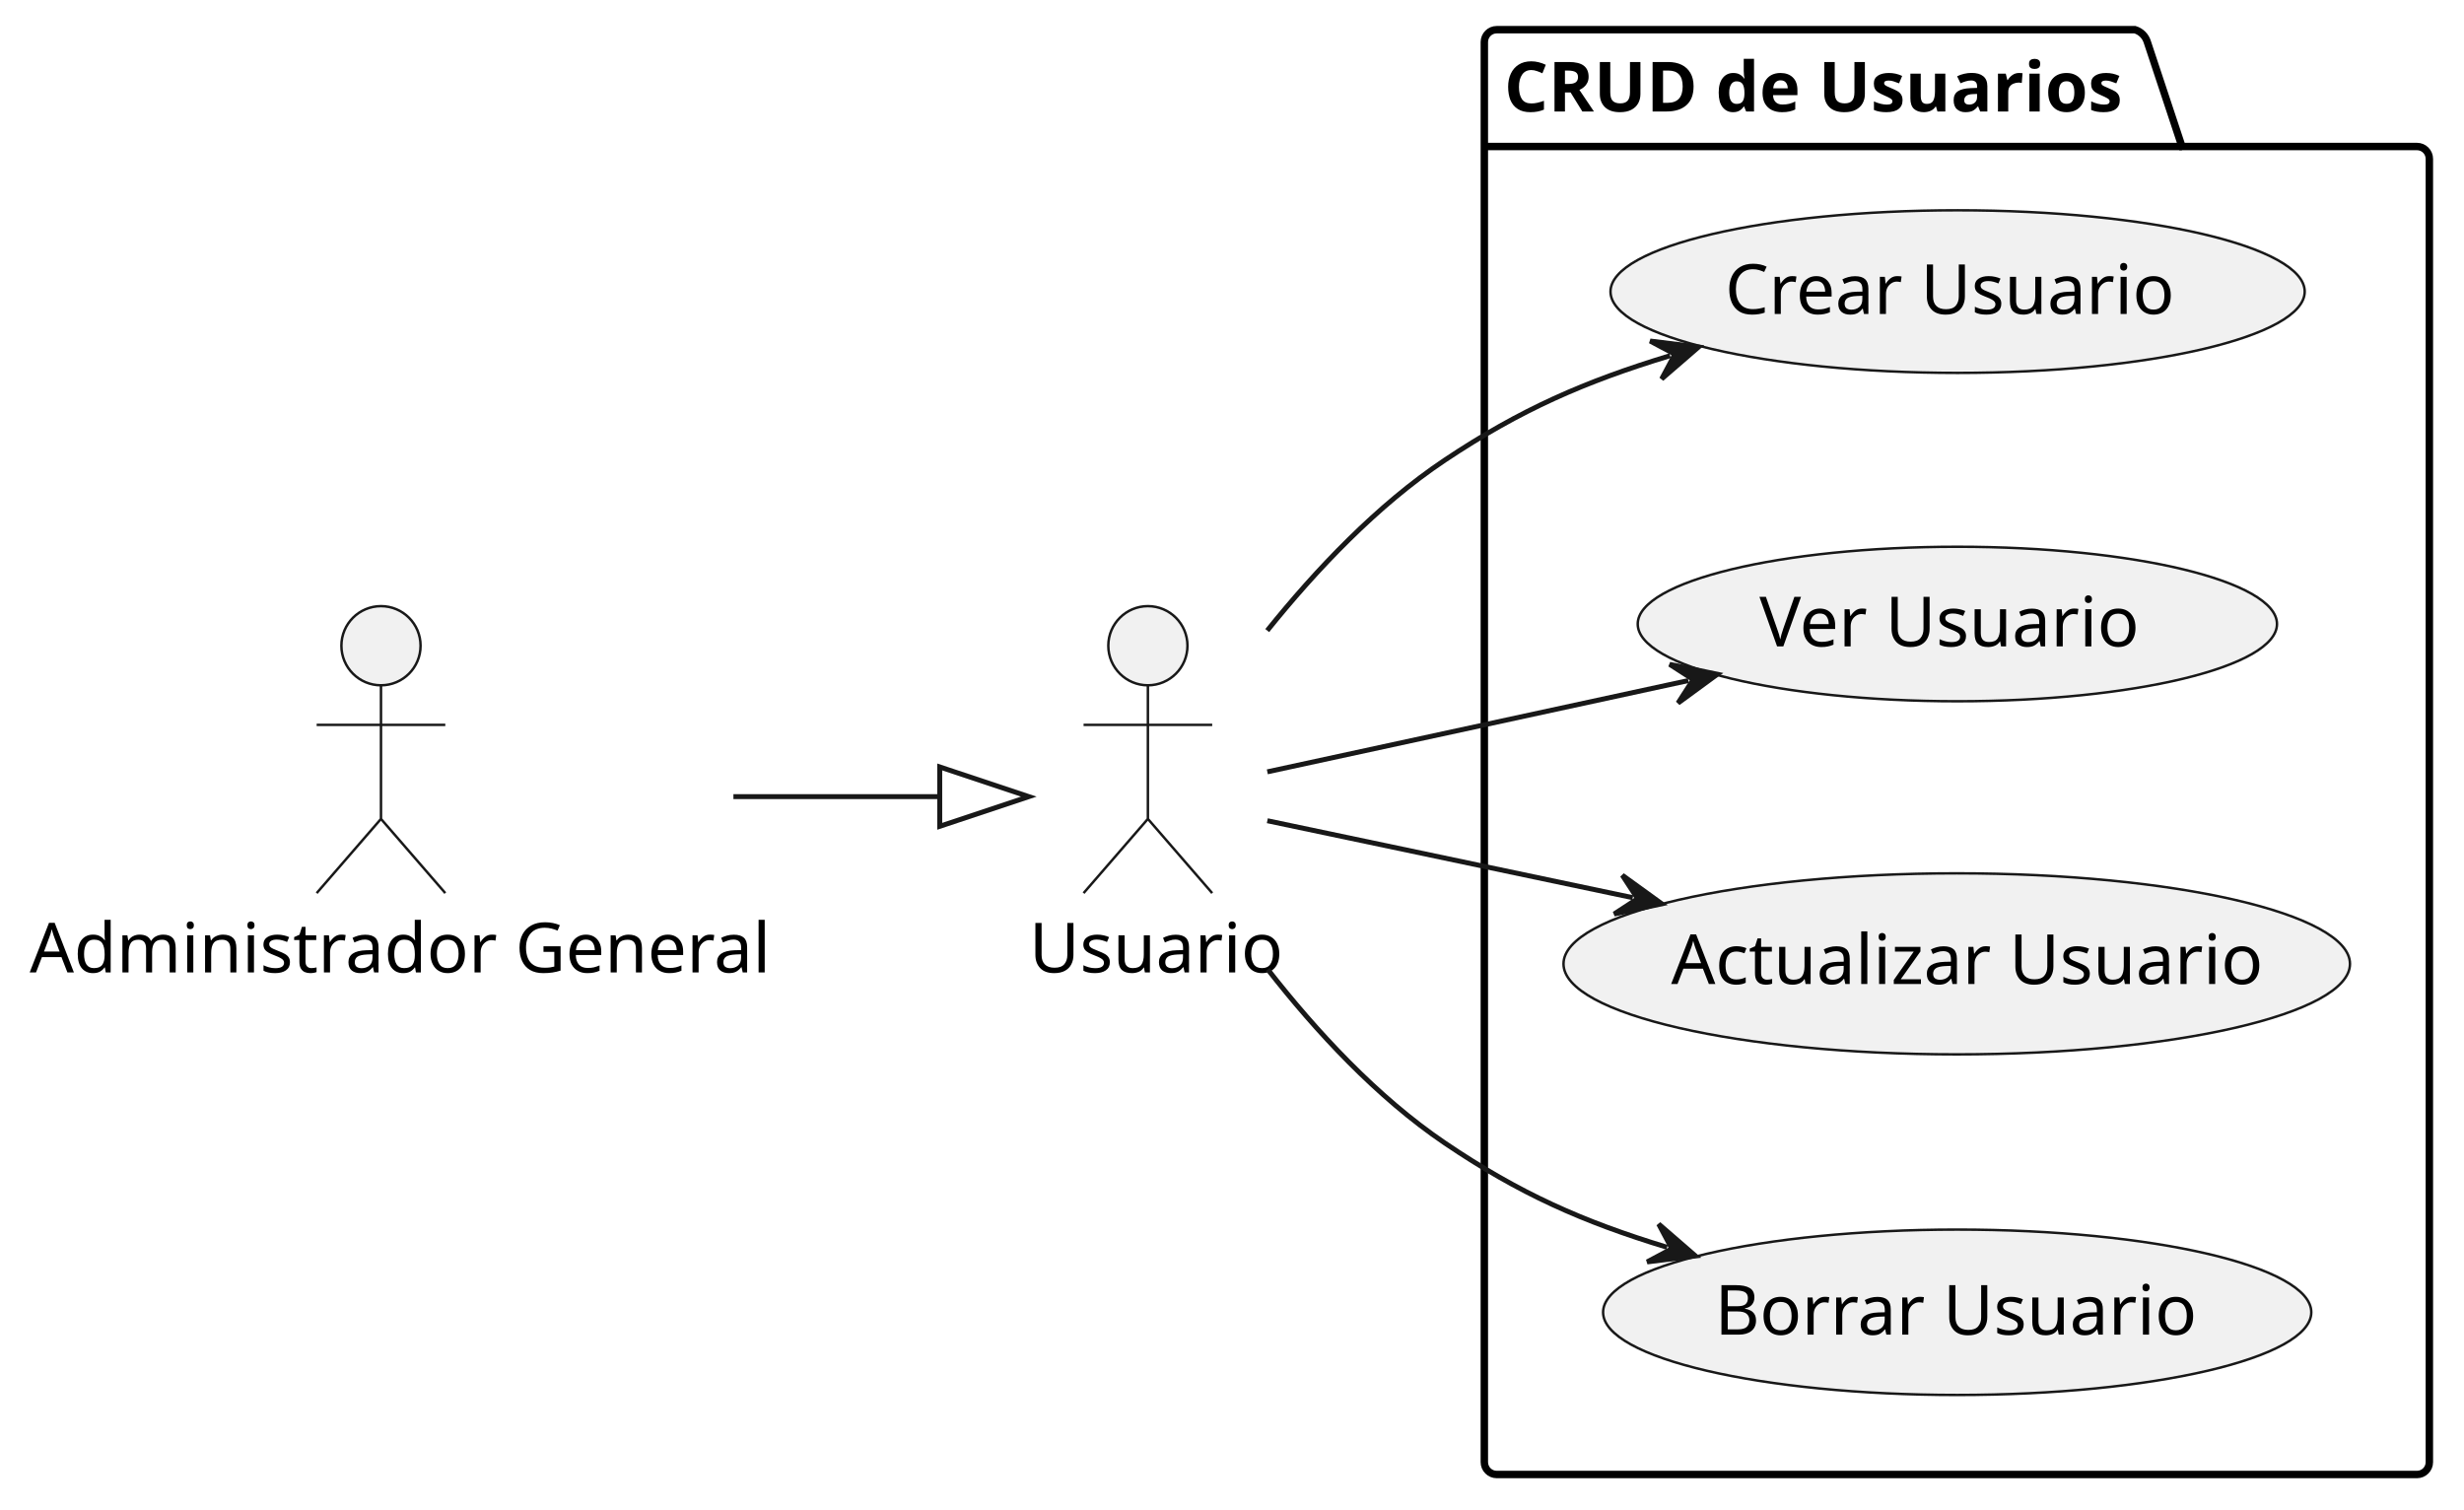
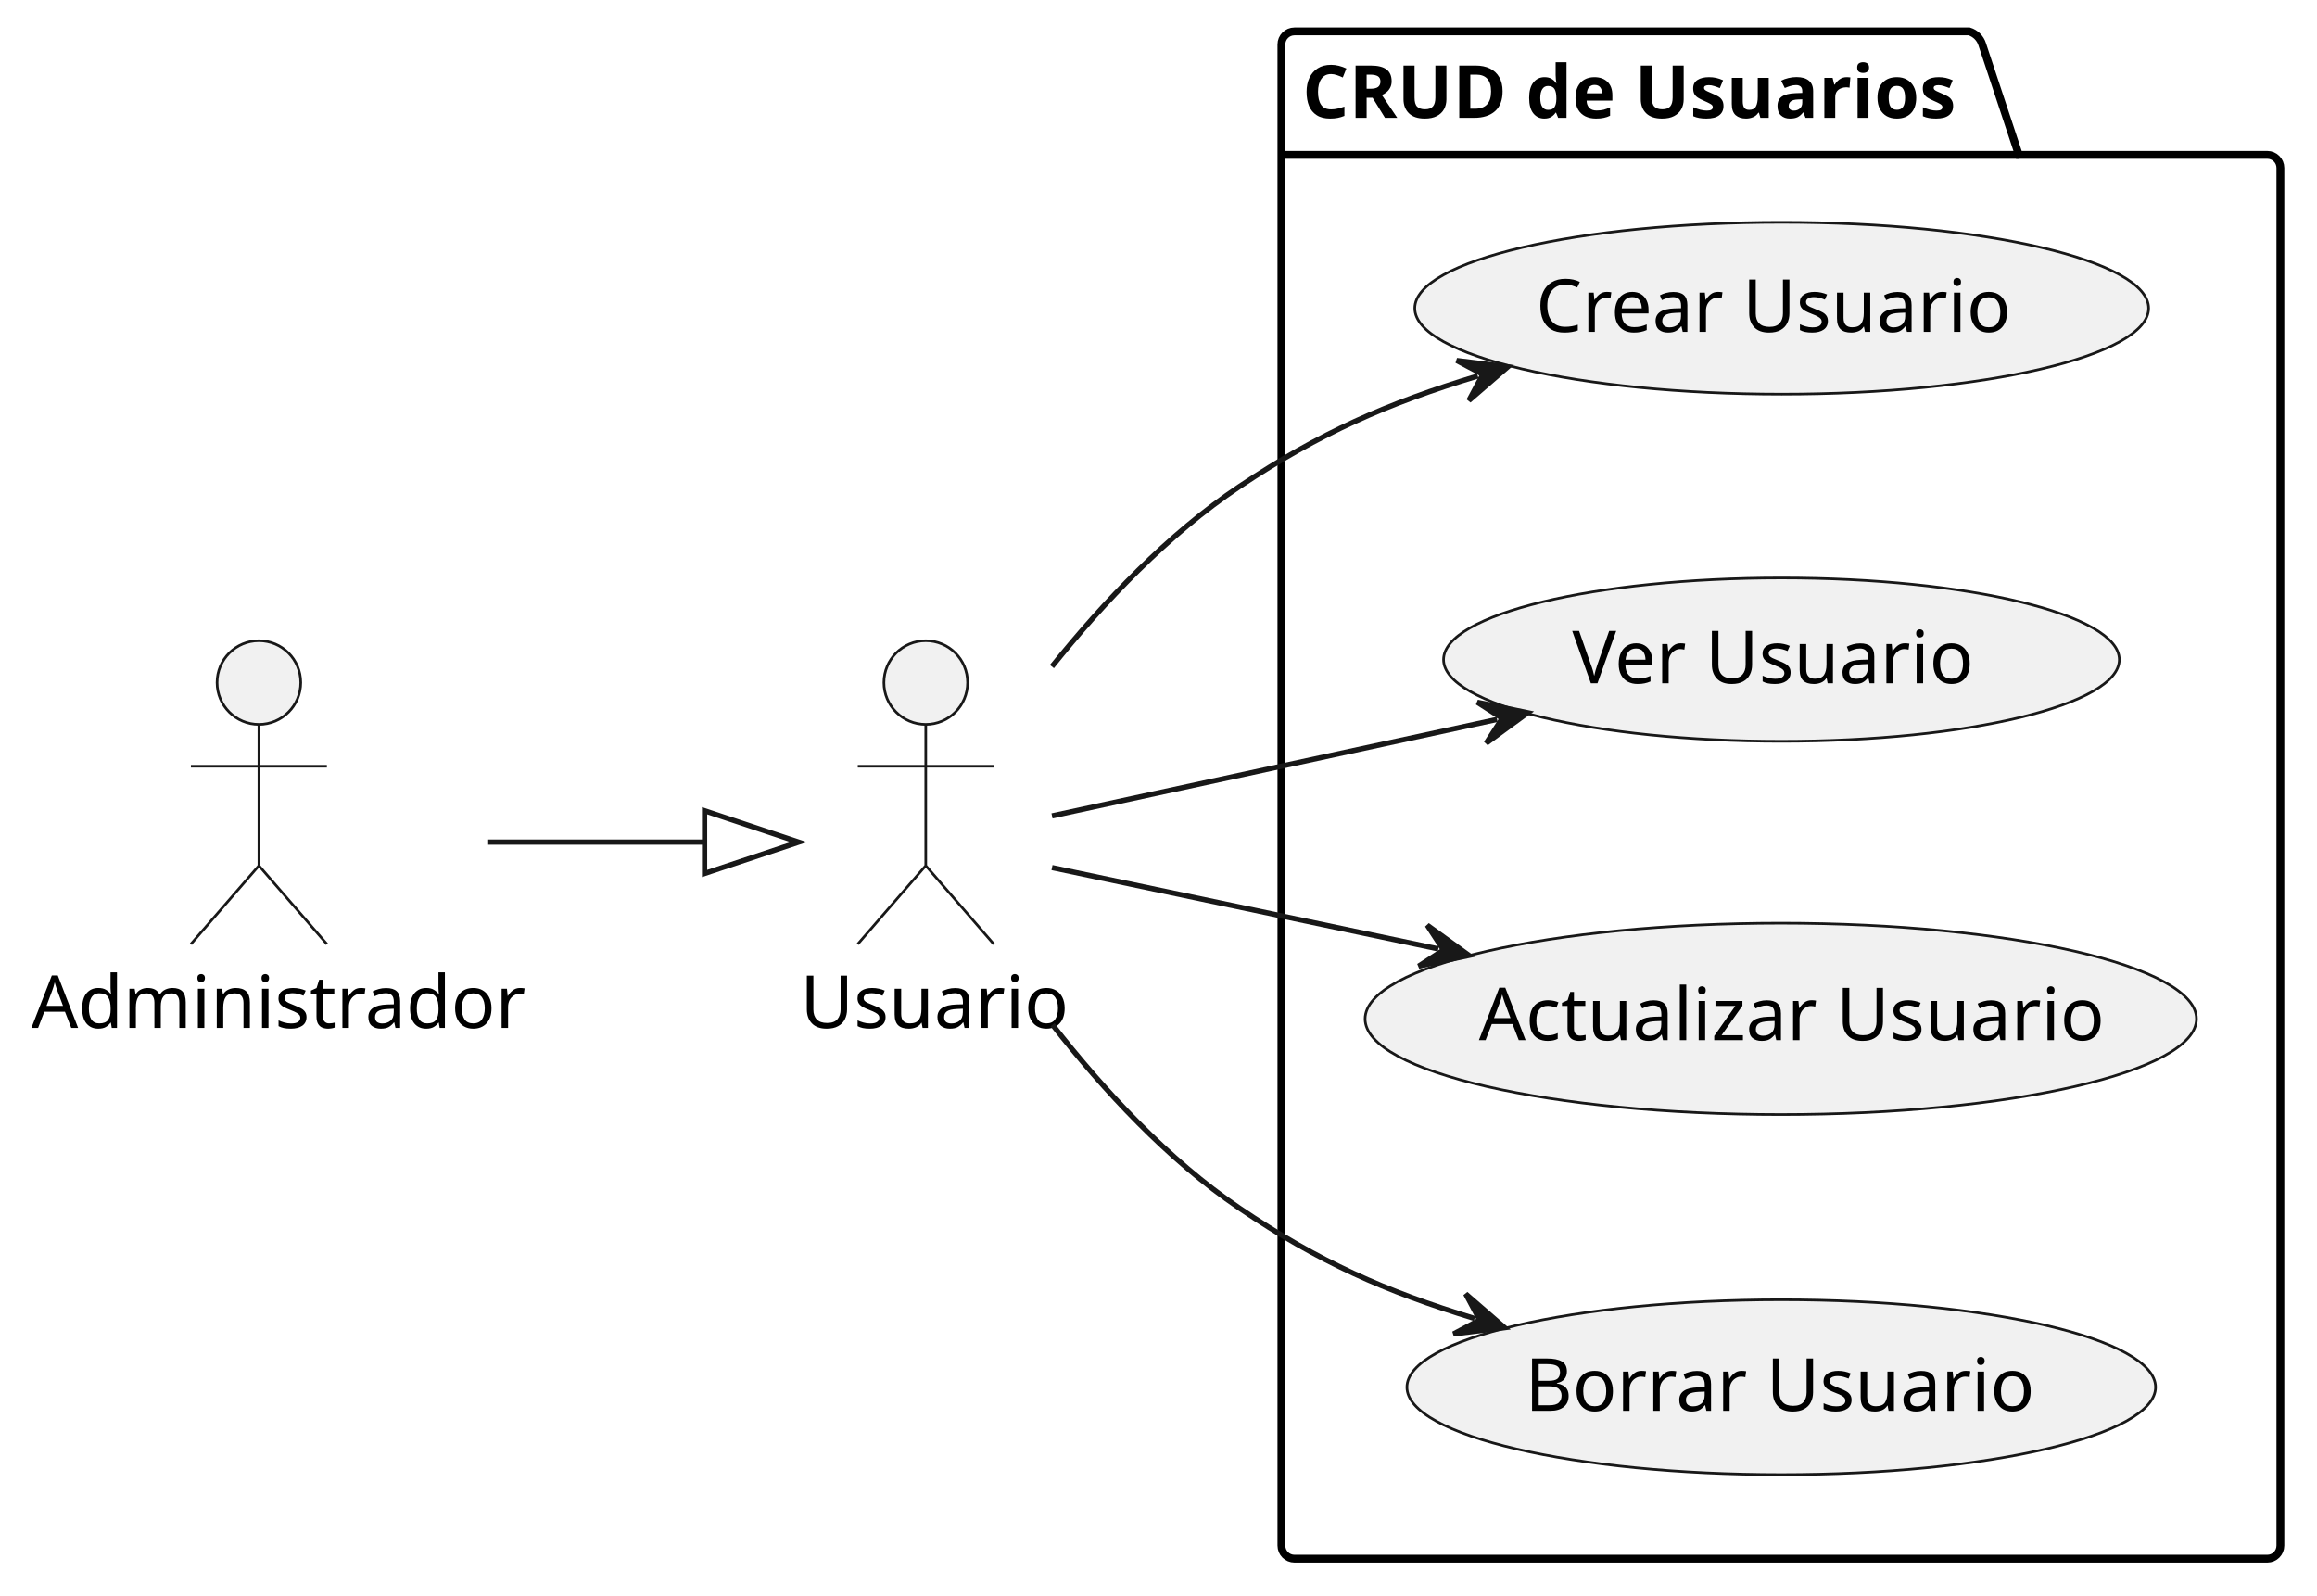
- <svg xmlns="http://www.w3.org/2000/svg" contentStyleType="text/css" height="305px" preserveAspectRatio="none" style="width:498px;height:305px;background:#FFFFFF;" version="1.1" viewBox="0 0 498 305" width="498px" zoomAndPan="magnify">
+ <svg xmlns="http://www.w3.org/2000/svg" contentStyleType="text/css" height="305px" preserveAspectRatio="none" style="width:443px;height:305px;background:#FFFFFF;" version="1.1" viewBox="0 0 443 305" width="443px" zoomAndPan="magnify">
  <defs />
  <g>
    <g id="cluster_CRUD de Usuarios">
-       <path d="M302.5,6 L431.5,6 A3.75,3.75 0 0 1 434,8.5 L441,29.609 L488.5,29.609 A2.5,2.5 0 0 1 491,32.109 L491,295.5 A2.5,2.5 0 0 1 488.5,298 L302.5,298 A2.5,2.5 0 0 1 300,295.5 L300,8.5 A2.5,2.5 0 0 1 302.5,6 " fill="none" style="stroke:#000000;stroke-width:1.5;" />
-       <line style="stroke:#000000;stroke-width:1.5;" x1="300" x2="441" y1="29.609" y2="29.609" />
-       <text fill="#000000" font-family="sans-serif" font-size="14" font-weight="bold" lengthAdjust="spacing" textLength="128" x="304" y="22.533">CRUD de Usuarios</text>
+       <path d="M247.5,6 L376.5,6 A3.75,3.75 0 0 1 379,8.5 L386,29.609 L433.5,29.609 A2.5,2.5 0 0 1 436,32.109 L436,295.5 A2.5,2.5 0 0 1 433.5,298 L247.5,298 A2.5,2.5 0 0 1 245,295.5 L245,8.5 A2.5,2.5 0 0 1 247.5,6 " fill="none" style="stroke:#000000;stroke-width:1.5;" />
+       <line style="stroke:#000000;stroke-width:1.5;" x1="245" x2="386" y1="29.609" y2="29.609" />
+       <text fill="#000000" font-family="sans-serif" font-size="14" font-weight="bold" lengthAdjust="spacing" textLength="128" x="249" y="22.533">CRUD de Usuarios</text>
    </g>
    <g id="elem_CU1">
-       <ellipse cx="395.653" cy="58.931" fill="#F1F1F1" rx="70.153" ry="16.431" style="stroke:#181818;stroke-width:0.5;" />
-       <text fill="#000000" font-family="sans-serif" font-size="14" lengthAdjust="spacing" textLength="88" x="348.653" y="63.447">Crear Usuario</text>
+       <ellipse cx="340.653" cy="58.931" fill="#F1F1F1" rx="70.153" ry="16.431" style="stroke:#181818;stroke-width:0.5;" />
+       <text fill="#000000" font-family="sans-serif" font-size="14" lengthAdjust="spacing" textLength="88" x="293.653" y="63.447">Crear Usuario</text>
    </g>
    <g id="elem_CU2">
-       <ellipse cx="395.602" cy="126.114" fill="#F1F1F1" rx="64.602" ry="15.614" style="stroke:#181818;stroke-width:0.5;" />
-       <text fill="#000000" font-family="sans-serif" font-size="14" lengthAdjust="spacing" textLength="74" x="355.602" y="130.63">Ver Usuario</text>
+       <ellipse cx="340.602" cy="126.114" fill="#F1F1F1" rx="64.602" ry="15.614" style="stroke:#181818;stroke-width:0.5;" />
+       <text fill="#000000" font-family="sans-serif" font-size="14" lengthAdjust="spacing" textLength="74" x="300.602" y="130.63">Ver Usuario</text>
    </g>
    <g id="elem_CU3">
-       <ellipse cx="395.478" cy="194.796" fill="#F1F1F1" rx="79.478" ry="18.296" style="stroke:#181818;stroke-width:0.5;" />
-       <text fill="#000000" font-family="sans-serif" font-size="14" lengthAdjust="spacing" textLength="113" x="337.756" y="198.871">Actualizar Usuario</text>
+       <ellipse cx="340.478" cy="194.796" fill="#F1F1F1" rx="79.478" ry="18.296" style="stroke:#181818;stroke-width:0.5;" />
+       <text fill="#000000" font-family="sans-serif" font-size="14" lengthAdjust="spacing" textLength="113" x="282.756" y="198.871">Actualizar Usuario</text>
    </g>
    <g id="elem_CU4">
-       <ellipse cx="395.568" cy="265.214" fill="#F1F1F1" rx="71.568" ry="16.713" style="stroke:#181818;stroke-width:0.5;" />
-       <text fill="#000000" font-family="sans-serif" font-size="14" lengthAdjust="spacing" textLength="92" x="346.568" y="269.73">Borrar Usuario</text>
+       <ellipse cx="340.568" cy="265.214" fill="#F1F1F1" rx="71.568" ry="16.713" style="stroke:#181818;stroke-width:0.5;" />
+       <text fill="#000000" font-family="sans-serif" font-size="14" lengthAdjust="spacing" textLength="92" x="291.568" y="269.73">Borrar Usuario</text>
    </g>
-     <g id="elem_AdminGeneral">
-       <ellipse cx="77" cy="130.5" fill="#F1F1F1" rx="8" ry="8" style="stroke:#181818;stroke-width:0.5;" />
-       <path d="M77,138.5 L77,165.5 M64,146.5 L90,146.5 M77,165.5 L64,180.5 M77,165.5 L90,180.5 " fill="none" style="stroke:#181818;stroke-width:0.5;" />
-       <text fill="#000000" font-family="sans-serif" font-size="14" lengthAdjust="spacing" textLength="142" x="6" y="196.533">Administrador General</text>
+     <g id="elem_Administrador">
+       <ellipse cx="49.5" cy="130.5" fill="#F1F1F1" rx="8" ry="8" style="stroke:#181818;stroke-width:0.5;" />
+       <path d="M49.5,138.5 L49.5,165.5 M36.5,146.5 L62.5,146.5 M49.5,165.5 L36.5,180.5 M49.5,165.5 L62.5,180.5 " fill="none" style="stroke:#181818;stroke-width:0.5;" />
+       <text fill="#000000" font-family="sans-serif" font-size="14" lengthAdjust="spacing" textLength="87" x="6" y="196.533">Administrador</text>
    </g>
    <g id="elem_Usuario">
-       <ellipse cx="232" cy="130.5" fill="#F1F1F1" rx="8" ry="8" style="stroke:#181818;stroke-width:0.5;" />
-       <path d="M232,138.5 L232,165.5 M219,146.5 L245,146.5 M232,165.5 L219,180.5 M232,165.5 L245,180.5 " fill="none" style="stroke:#181818;stroke-width:0.5;" />
-       <text fill="#000000" font-family="sans-serif" font-size="14" lengthAdjust="spacing" textLength="48" x="208" y="196.533">Usuario</text>
+       <ellipse cx="177" cy="130.5" fill="#F1F1F1" rx="8" ry="8" style="stroke:#181818;stroke-width:0.5;" />
+       <path d="M177,138.5 L177,165.5 M164,146.5 L190,146.5 M177,165.5 L164,180.5 M177,165.5 L190,180.5 " fill="none" style="stroke:#181818;stroke-width:0.5;" />
+       <text fill="#000000" font-family="sans-serif" font-size="14" lengthAdjust="spacing" textLength="48" x="153" y="196.533">Usuario</text>
    </g>
-     <g id="link_AdminGeneral_Usuario">
-       <path d="M148.23,161 C169.76,161 173.95,161 189.93,161 " fill="none" id="AdminGeneral-to-Usuario" style="stroke:#181818;stroke-width:1.0;" />
-       <polygon fill="none" points="207.93,161,189.93,155,189.93,167,207.93,161" style="stroke:#181818;stroke-width:1.0;" />
+     <g id="link_Administrador_Usuario">
+       <path d="M93.34,161 C113.22,161 118.08,161 134.71,161 " fill="none" id="Administrador-to-Usuario" style="stroke:#181818;stroke-width:1.0;" />
+       <polygon fill="none" points="152.71,161,134.71,155,134.71,167,152.71,161" style="stroke:#181818;stroke-width:1.0;" />
    </g>
    <g id="link_Usuario_CU1">
-       <path d="M256.12,127.44 C265.97,115.18 278.35,102.11 292,93 C307.36,82.75 320.338,77.102 337.548,71.882 " fill="none" id="Usuario-to-CU1" style="stroke:#181818;stroke-width:1.0;" />
-       <polygon fill="#181818" points="343.29,70.14,333.516,68.924,338.505,71.591,335.839,76.58,343.29,70.14" style="stroke:#181818;stroke-width:1.0;" />
+       <path d="M201.12,127.44 C210.97,115.18 223.35,102.11 237,93 C252.36,82.75 265.338,77.102 282.548,71.882 " fill="none" id="Usuario-to-CU1" style="stroke:#181818;stroke-width:1.0;" />
+       <polygon fill="#181818" points="288.29,70.14,278.516,68.924,283.505,71.591,280.839,76.58,288.29,70.14" style="stroke:#181818;stroke-width:1.0;" />
    </g>
    <g id="link_Usuario_CU2">
-       <path d="M256.14,155.99 C279.78,150.86 311.286,144.031 341.236,137.541 " fill="none" id="Usuario-to-CU2" style="stroke:#181818;stroke-width:1.0;" />
-       <polygon fill="#181818" points="347.1,136.27,337.457,134.267,342.213,137.329,339.151,142.085,347.1,136.27" style="stroke:#181818;stroke-width:1.0;" />
+       <path d="M201.14,155.99 C224.78,150.86 256.286,144.031 286.236,137.541 " fill="none" id="Usuario-to-CU2" style="stroke:#181818;stroke-width:1.0;" />
+       <polygon fill="#181818" points="292.1,136.27,282.457,134.267,287.213,137.329,284.151,142.085,292.1,136.27" style="stroke:#181818;stroke-width:1.0;" />
    </g>
    <g id="link_Usuario_CU3">
-       <path d="M256.14,165.87 C276.9,170.24 302.379,175.603 329.999,181.423 " fill="none" id="Usuario-to-CU3" style="stroke:#181818;stroke-width:1.0;" />
-       <polygon fill="#181818" points="335.87,182.66,327.888,176.89,330.977,181.629,326.239,184.718,335.87,182.66" style="stroke:#181818;stroke-width:1.0;" />
+       <path d="M201.14,165.87 C221.9,170.24 247.379,175.603 274.999,181.423 " fill="none" id="Usuario-to-CU3" style="stroke:#181818;stroke-width:1.0;" />
+       <polygon fill="#181818" points="280.87,182.66,272.888,176.89,275.977,181.629,271.239,184.718,280.87,182.66" style="stroke:#181818;stroke-width:1.0;" />
    </g>
    <g id="link_Usuario_CU4">
-       <path d="M256.23,195.92 C266.01,208.44 278.31,221.73 292,231 C307.13,241.25 319.87,246.882 336.94,252.082 " fill="none" id="Usuario-to-CU4" style="stroke:#181818;stroke-width:1.0;" />
-       <polygon fill="#181818" points="342.68,253.83,335.236,247.381,337.897,252.373,332.905,255.034,342.68,253.83" style="stroke:#181818;stroke-width:1.0;" />
+       <path d="M201.23,195.92 C211.01,208.44 223.31,221.73 237,231 C252.13,241.25 264.87,246.882 281.94,252.082 " fill="none" id="Usuario-to-CU4" style="stroke:#181818;stroke-width:1.0;" />
+       <polygon fill="#181818" points="287.68,253.83,280.236,247.381,282.897,252.373,277.905,255.034,287.68,253.83" style="stroke:#181818;stroke-width:1.0;" />
    </g>
  </g>
</svg>
